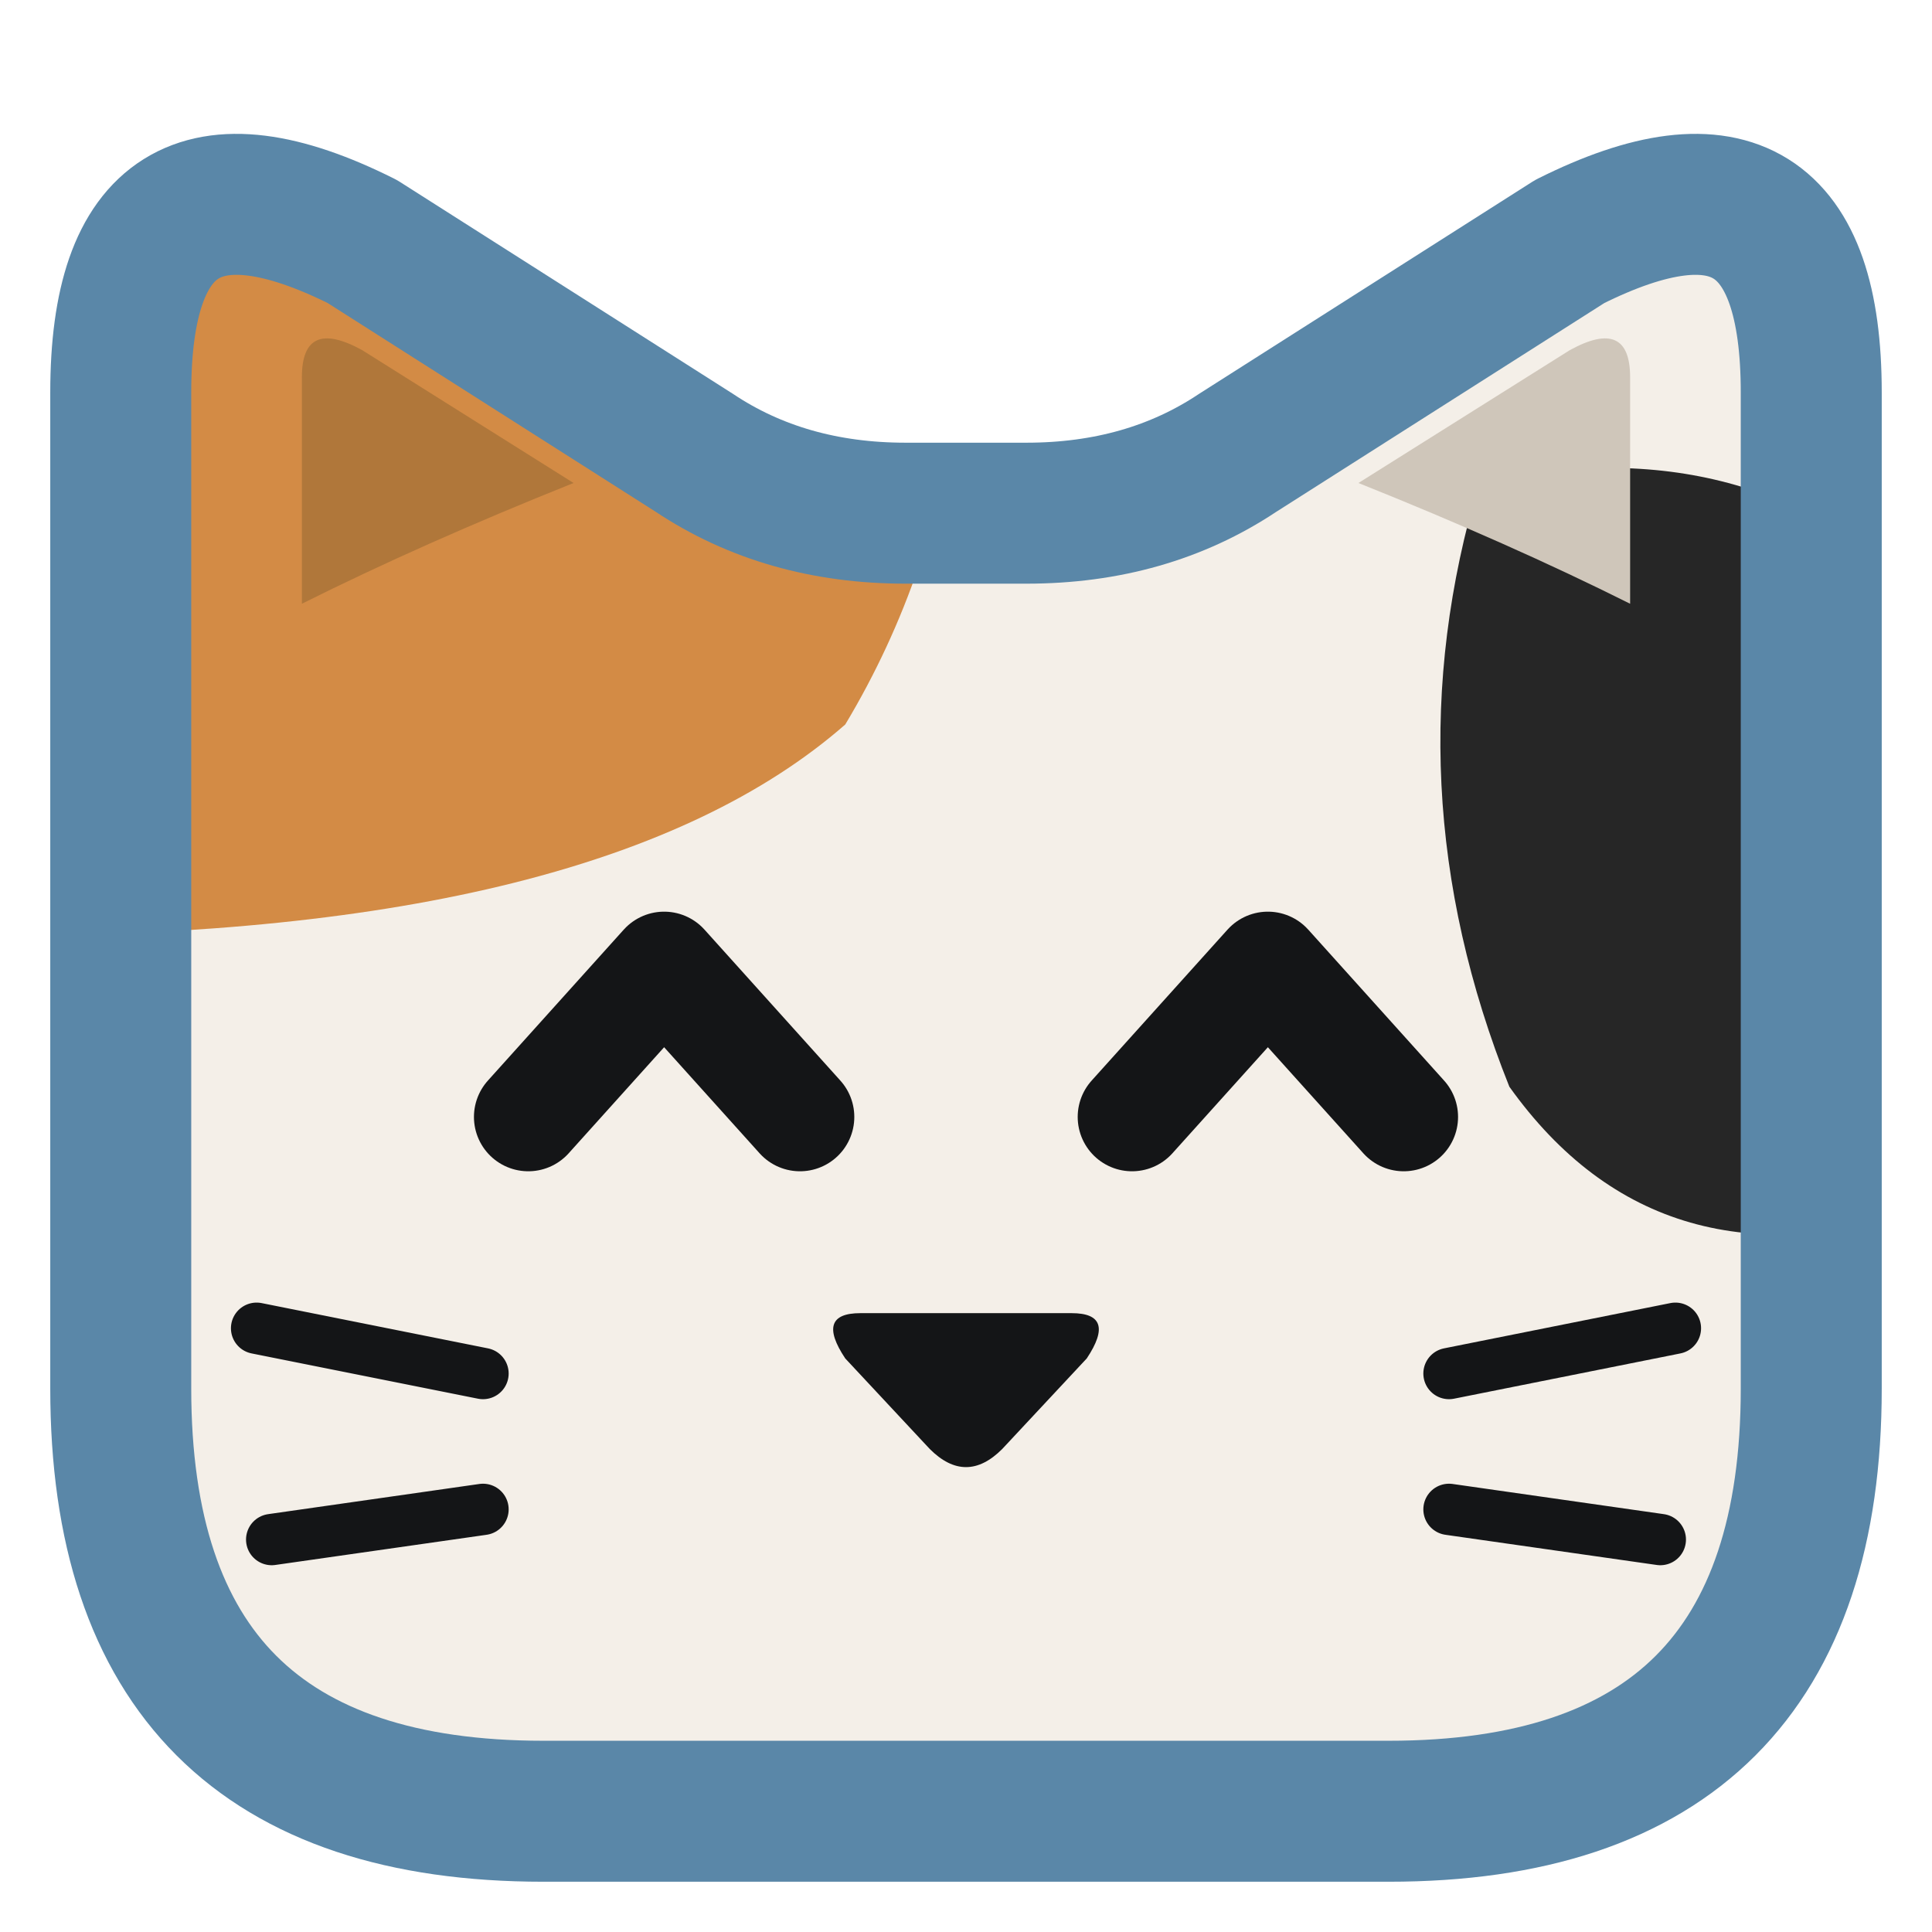
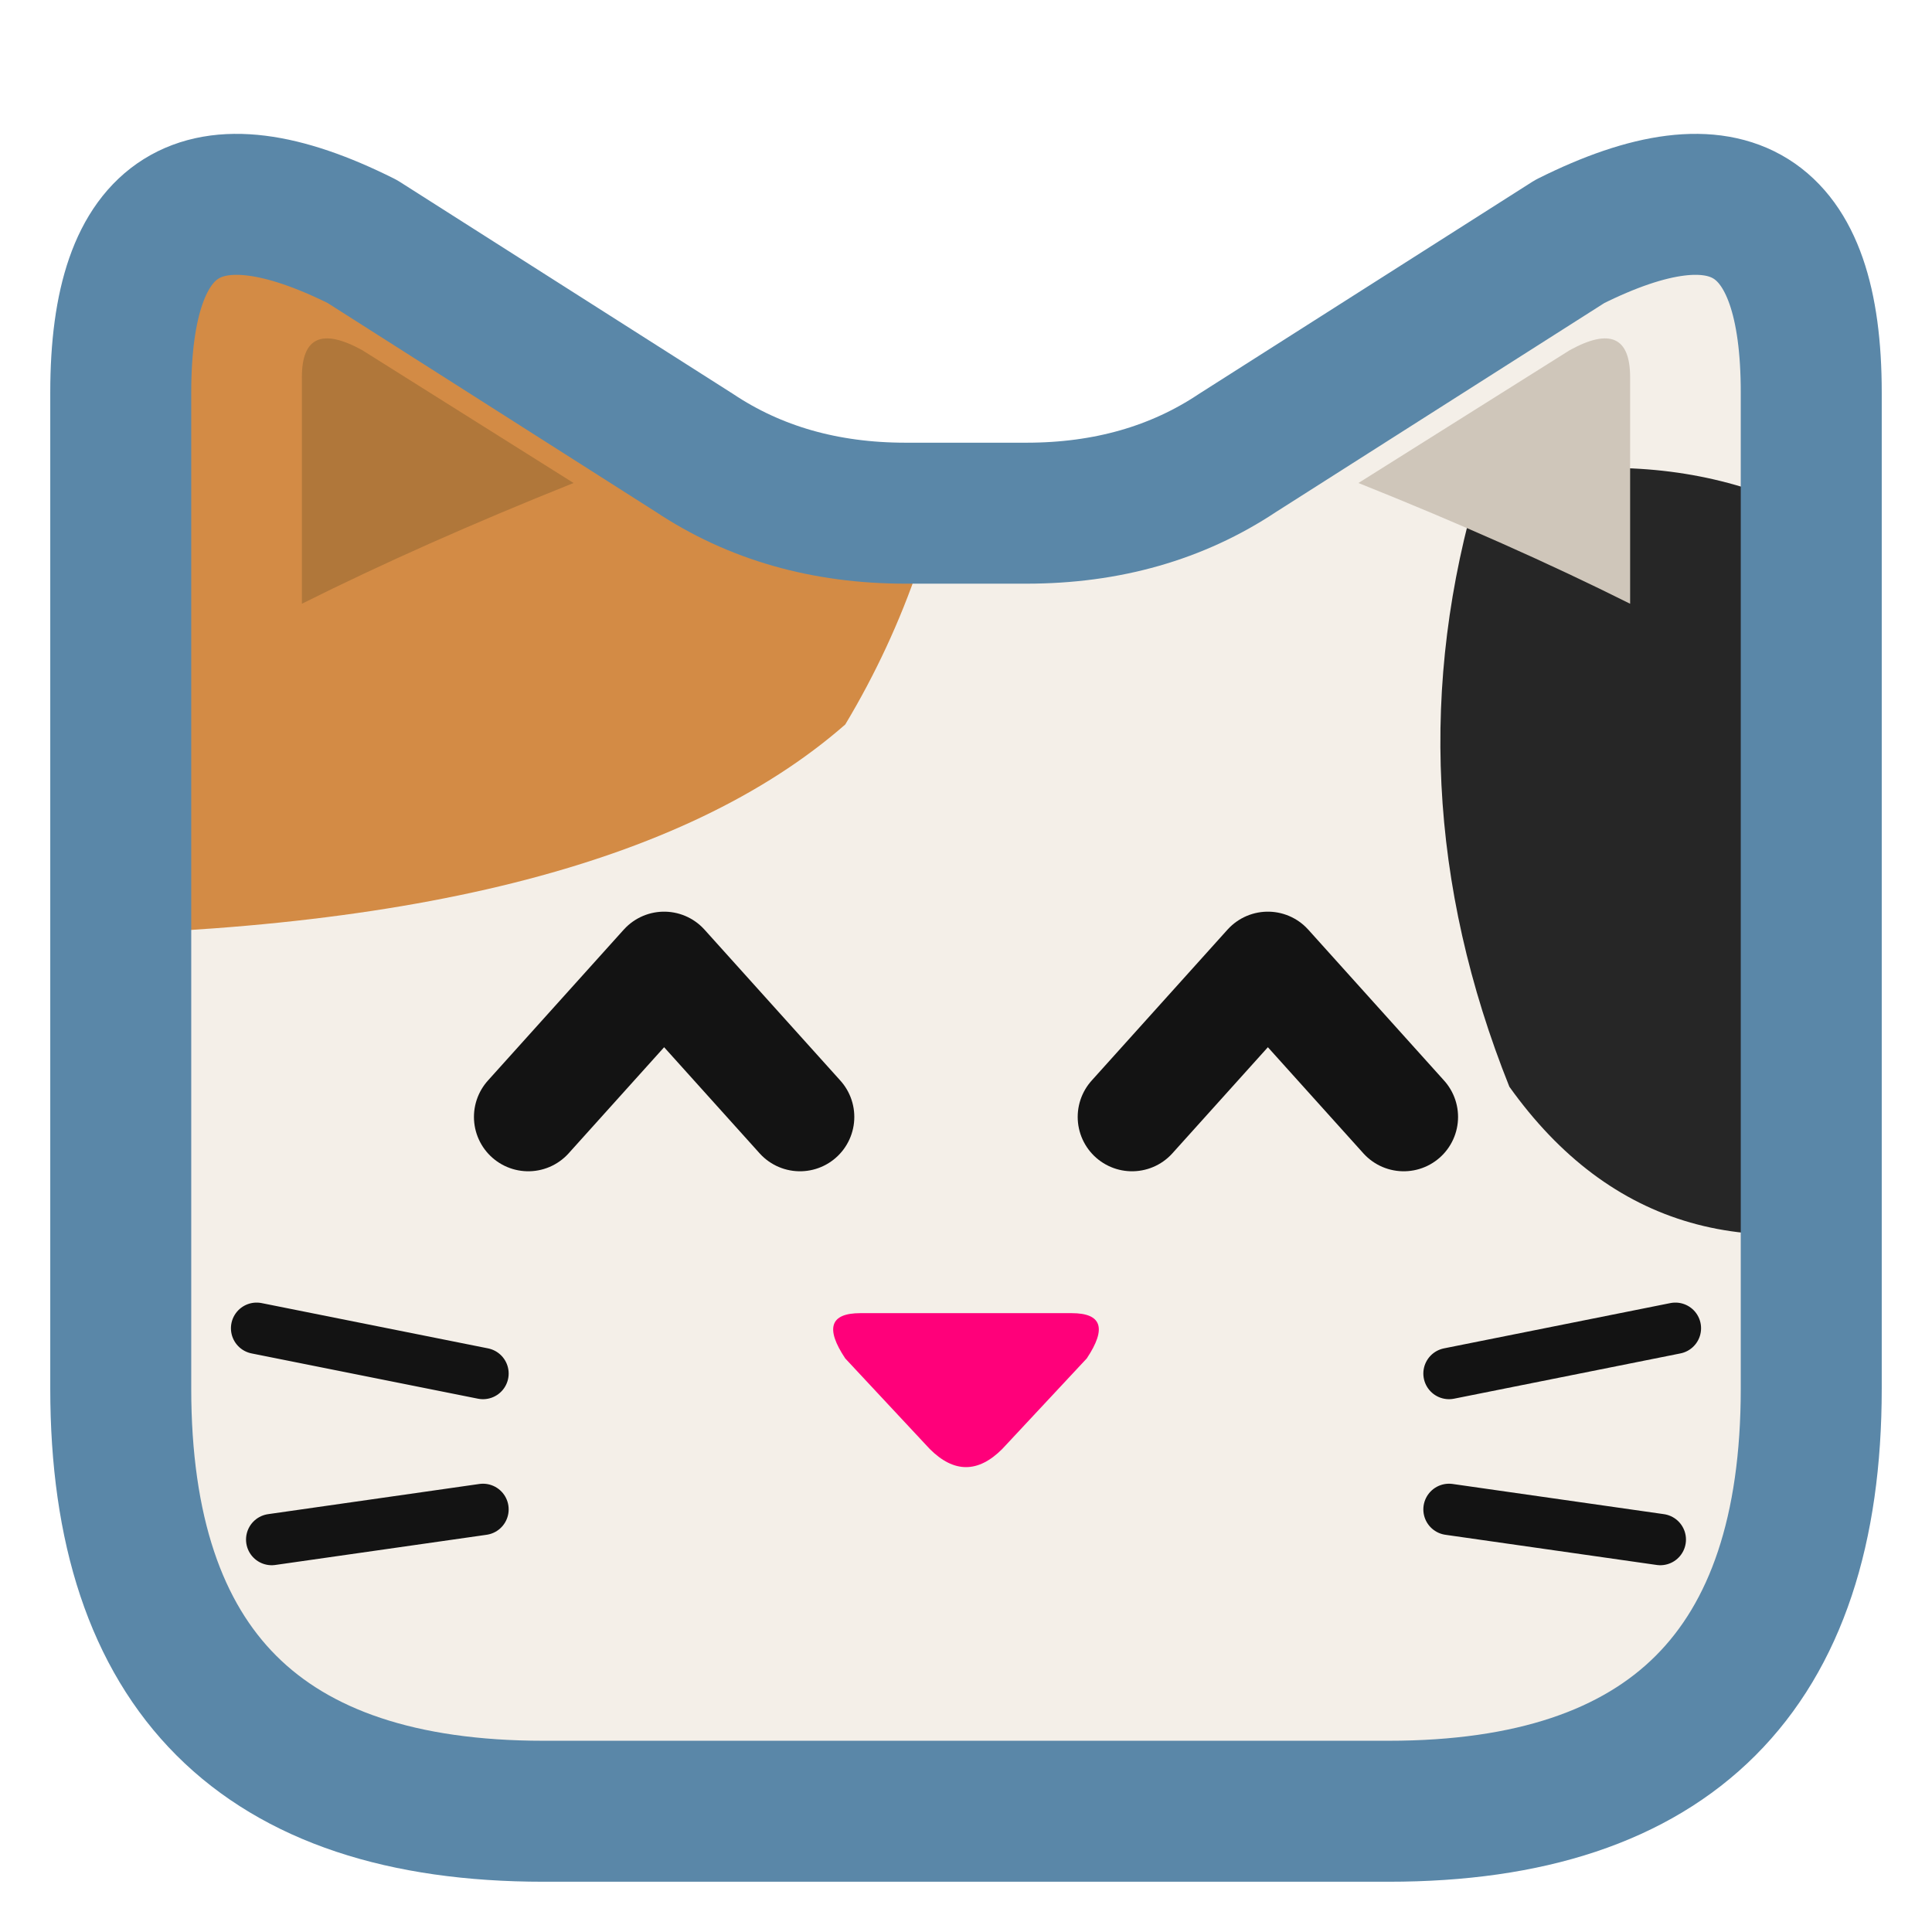
<svg xmlns="http://www.w3.org/2000/svg" viewBox="0 0 64 64">
  <defs>
    <clipPath id="cat-mark-clip-logo">
      <path d="M4 46L4 13Q4 4 12 8L23 15Q26 17 30 17H34Q38 17 41 15L52 8Q60 4 60 13V46Q60 60 46 60H18Q4 60 4 46Z" />
    </clipPath>
  </defs>
  <path d="M4 46L4 13Q4 4 12 8L23 15Q26 17 30 17H34Q38 17 41 15L52 8Q60 4 60 13V46Q60 60 46 60H18Q4 60 4 46Z" fill="#f4efe8" />
  <g clip-path="url(#cat-mark-clip-logo)">
    <path d="M0 0H31Q34 14 28 24Q20 31 0 31Z" fill="#d38b45" />
    <path d="M49 16Q58 14 64 20V40Q55 43 50 36Q46 26 49 16Z" fill="#262626" />
  </g>
  <path d="M10 15.5V12.5Q10 10.5 12 11.6L19 16Q14 18 10 20Z" fill="#b0773a" />
  <path d="M54 15.5V12.5Q54 10.5 52 11.6L45 16Q50 18 54 20Z" fill="#cfc6ba" />
-   <path d="M17.5 37L22 32L26.5 37M37.5 37L42 32L46.5 37" fill="none" stroke="#141517" stroke-width="3.6" stroke-linecap="round" stroke-linejoin="round" />
-   <path d="M28.5 43.5H35.5Q37 43.5 36 45L33.2 48Q32 49.2 30.8 48L28 45Q27 43.5 28.5 43.5Z" fill="#141517" />
-   <path d="M16 45.5L8.5 44M16 50L9 51M48 45.5L55.5 44M48 50L55 51" fill="none" stroke="#141517" stroke-width="1.7" stroke-linecap="round" />
+   <path d="M17.5 37L22 32L26.5 37M37.5 37L42 32L46.5 37" fill="none" stroke="#131313" stroke-width="3.6" stroke-linecap="round" stroke-linejoin="round" />
+   <path d="M28.5 43.5H35.5Q37 43.5 36 45L33.2 48Q32 49.2 30.8 48L28 45Q27 43.5 28.5 43.5Z" fill="#ff007a" />
+   <path d="M16 45.5L8.5 44M16 50L9 51M48 45.5L55.5 44M48 50L55 51" fill="none" stroke="#131313" stroke-width="1.7" stroke-linecap="round" />
  <path d="M4 46L4 13Q4 4 12 8L23 15Q26 17 30 17H34Q38 17 41 15L52 8Q60 4 60 13V46Q60 60 46 60H18Q4 60 4 46Z" fill="none" stroke="#5a87a8" stroke-width="4.67" stroke-linejoin="round" />
</svg>
